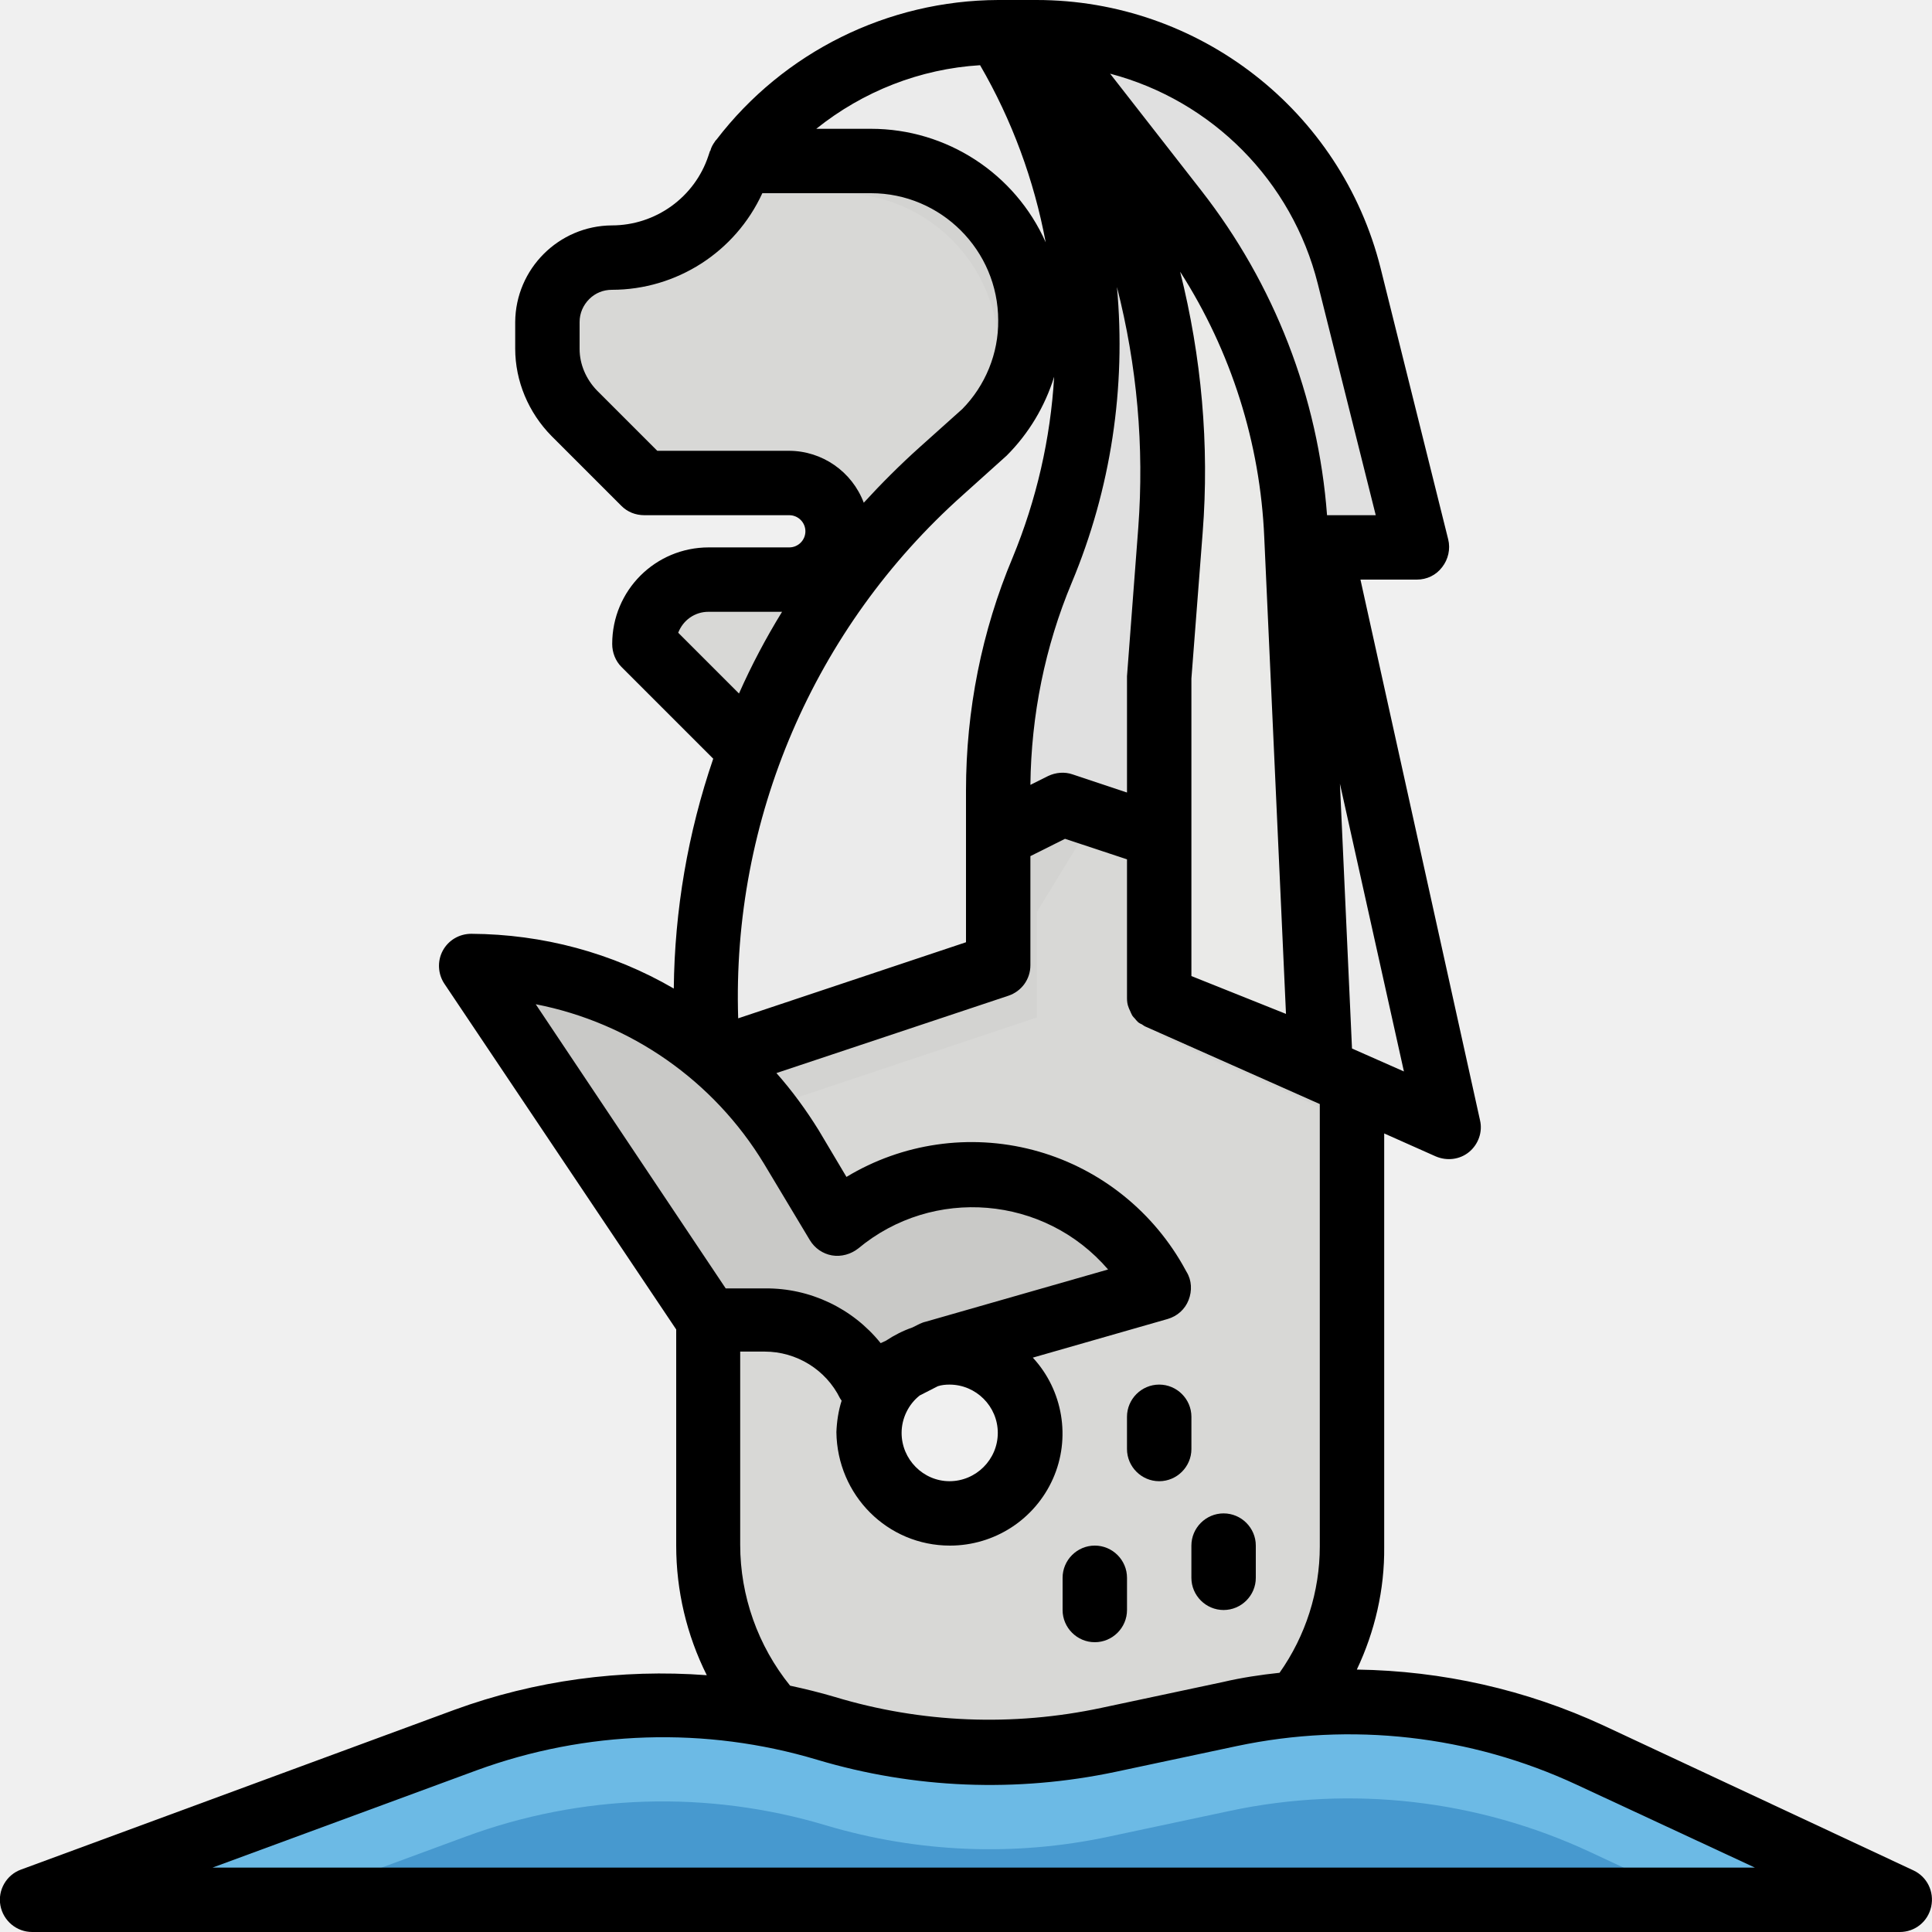
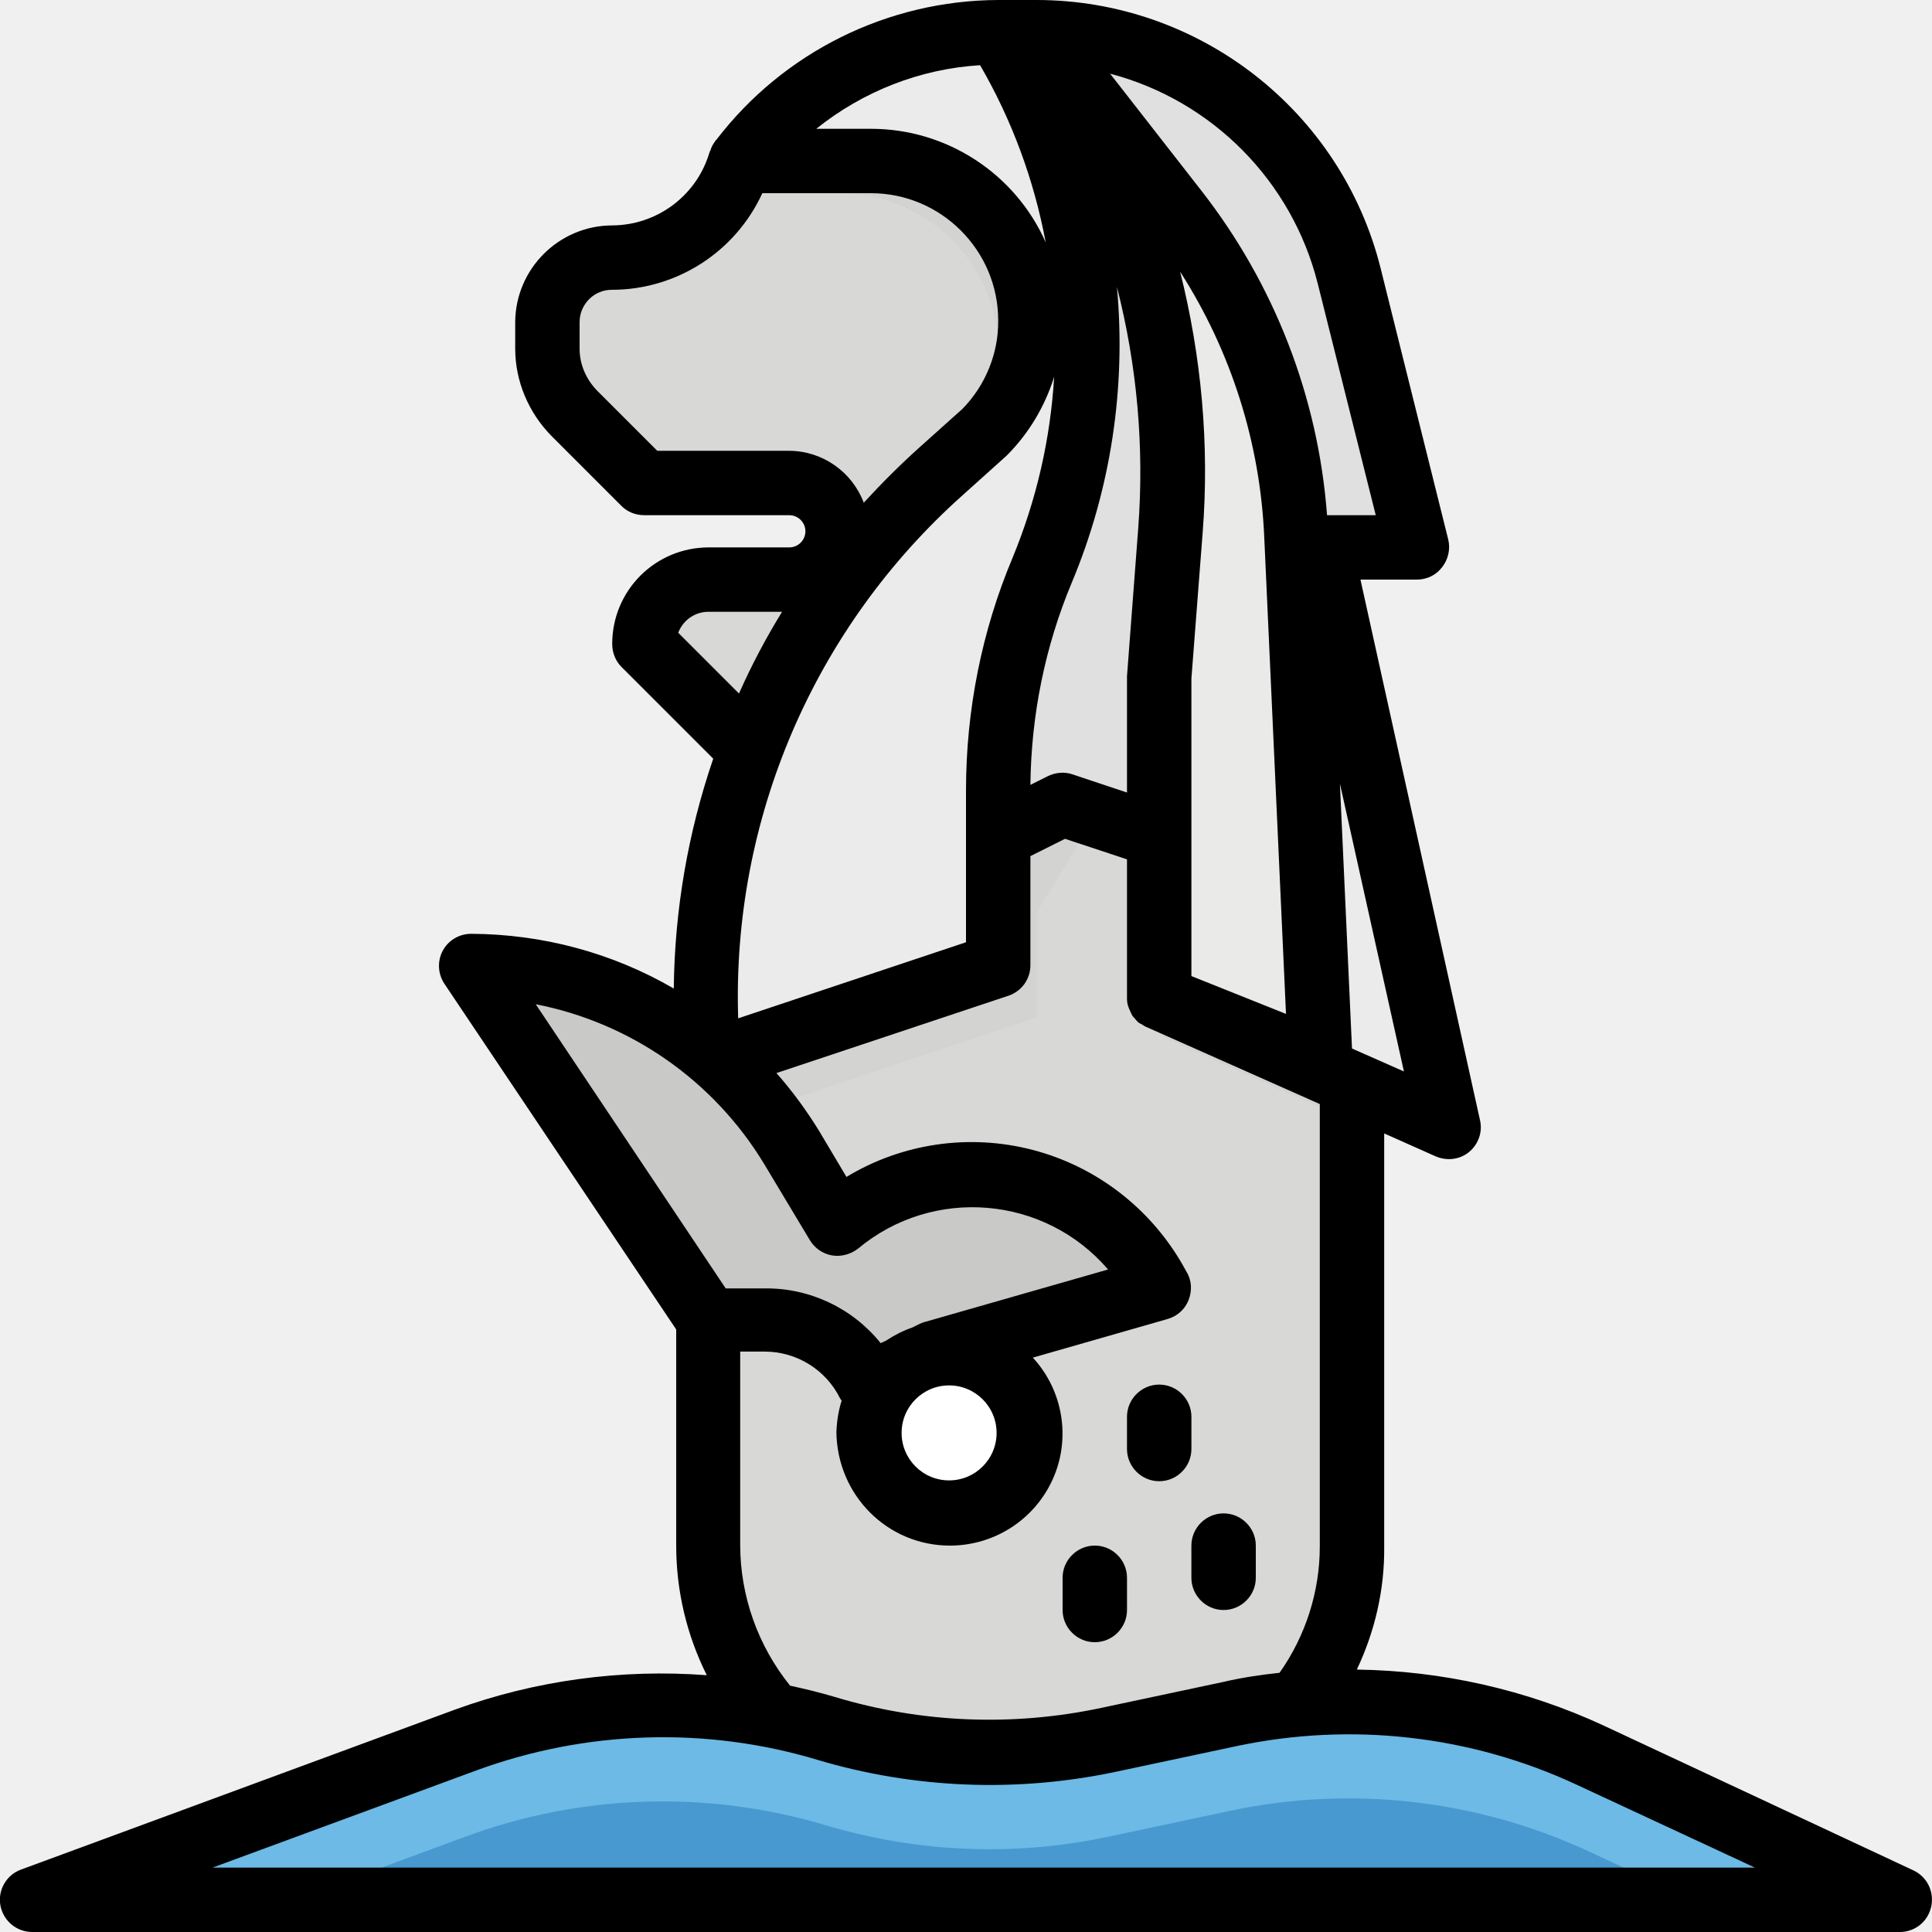
<svg xmlns="http://www.w3.org/2000/svg" version="1.1" id="Layer_1" x="0px" y="0px" viewBox="0 0 480 480" style="enable-background:new 0 0 480 480;" xml:space="preserve">
  <style type="text/css">
	.st0{fill:#D8D8D6;}
	.st1{fill:#D3D3D1;}
	.st2{fill:#EBEBEB;}
	.st3{display:none;fill:#C9C9C7;}
	.st4{fill:#C9C9C7;}
	.st5{fill:#6CBAE5;}
	.st6{fill:#4799CF;}
	.st7{fill:#E0E0E0;}
	.st8{fill:#EAEAE8;}
+ 	.st9{fill:#FFFFFF;stroke:#000000;stroke-miterlimit:10;}
</style>
  <g>
-     <path class="st0" d="M320,40H184l-0.4,1.2C179.1,54.8,166.3,64,152,64c-8.8,0-16,7.2-16,16v6.6c0,6,2.4,11.8,6.6,16L160,120h36   c6.6,0,12,5.4,12,12s-5.4,12-12,12h-20c-8.8,0-16,7.2-16,16l24,24l-8,80v120c0,35.3,28.7,64,64,64h32.5c35.1,0,63.5-28.4,63.5-63.5   V80L320,40z M236,376c-11,0-20-9-20-20s9-20,20-20c11,0,20,9,20,20S247,376,236,376z" />
-     <path class="st0" d="M320,40H184l-0.4,1.2C179.1,54.8,166.3,64,152,64c-8.8,0-16,7.2-16,16v6.6c0,6,2.4,11.8,6.6,16L160,120h36   c6.6,0,12,5.4,12,12s-5.4,12-12,12h-20c-8.8,0-16,7.2-16,16l24,24l-8,80v120c0,35.3,28.7,64,64,64h32.5c35.1,0,63.5-28.4,63.5-63.5   V80L320,40z M236,376c-11,0-20-9-20-20s9-20,20-20c11,0,20,9,20,20S247,376,236,376z" />
-     <path class="st1" d="M336,278.7V188l-8-36h8V88l-0.8-3.4c-4.5-17.8-15-33.6-29.7-44.6l-113.2-8c-12.4,10.2-5.1,6.5-11.8,16h28   c21.9,0,39.6,17.7,39.6,39.6c0,10.5,3.8,28.6-3.6,36l-10.6,9.5c-26.8,24-45.6,55.7-53.8,90.8l-4,40.1v16l81.5-27.2v-26.2l10.5-17.2   l20,6.6v41.3L336,278.7z" />
-     <path class="st2" d="M184,40h32.4c21.9,0,39.6,17.7,39.6,39.6c0,10.5-4.2,20.6-11.6,28l-10.6,9.5C192.4,154.1,171,208.6,176,264   l72-24v-32l16-8l24,8v40l72,32l-32-144h24l-16.8-67.4C326.3,33,294.3,8,257.5,8H248C222.8,8,199.1,19.9,184,40z" />
    <g>
-       <path class="st3" d="M208,80c-1,0-2.1-0.2-3-0.6c-1-0.4-1.9-1-2.6-1.7c-1.5-1.5-2.3-3.6-2.3-5.7c0-0.5,0.1-1,0.2-1.5    c0.1-0.5,0.2-1,0.5-1.5c0.2-0.5,0.4-1,0.7-1.4c0.3-0.4,0.6-0.8,1-1.2c2.3-2.2,5.7-2.9,8.7-1.7c1,0.4,1.9,1,2.6,1.7    c0.3,0.4,0.7,0.8,1,1.2c0.3,0.4,0.5,0.9,0.7,1.4c0.2,0.5,0.4,1,0.5,1.5c0.1,0.5,0.1,1,0.2,1.5c0,2.1-0.8,4.2-2.3,5.7    c-0.8,0.7-1.7,1.3-2.6,1.7C210.1,79.8,209,80,208,80z" />
-       <path class="st4" d="M232,336l56-16l-1-1.8c-7.7-13.4-20.9-22.8-36.2-25.6c-15.2-2.8-30.9,1.4-42.8,11.3l-11.4-19    c-16.8-27.9-47-45-79.6-45l58.9,88h14.1c11,0,21,6.2,25.9,16L232,336z" />
-       <path class="st4" d="M288,368c-4.4,0-8-3.6-8-8v-8c0-4.4,3.6-8,8-8s8,3.6,8,8v8C296,364.4,292.4,368,288,368z" />
-       <path class="st4" d="M304,400c-4.4,0-8-3.6-8-8v-8c0-4.4,3.6-8,8-8s8,3.6,8,8v8C312,396.4,308.4,400,304,400z" />
-       <path class="st4" d="M272,408c-4.4,0-8-3.6-8-8v-8c0-4.4,3.6-8,8-8s8,3.6,8,8v8C280,404.4,276.4,408,272,408z" />
+       <path class="st0" d="M320,40H184l-0.4,1.2C179.1,54.8,166.3,64,152,64c-8.8,0-16,7.2-16,16v6.6c0,6,2.4,11.8,6.6,16L160,120h36    c6.6,0,12,5.4,12,12c0,6.6-5.4,12-12,12h-20c-8.8,0-16,7.2-16,16l24,24l-8,80v120c0,35.3,28.7,64,64,64h32.5    c35.1,0,63.5-28.4,63.5-63.5V80L320,40z M236,376c-11,0-20-9-20-20s9-20,20-20s20,9,20,20S247,376,236,376z" />
+       <path class="st0" d="M320,40H184l-0.4,1.2C179.1,54.8,166.3,64,152,64c-8.8,0-16,7.2-16,16v6.6c0,6,2.4,11.8,6.6,16L160,120h36    c6.6,0,12,5.4,12,12c0,6.6-5.4,12-12,12h-20c-8.8,0-16,7.2-16,16l24,24l-8,80v120c0,35.3,28.7,64,64,64h32.5    c35.1,0,63.5-28.4,63.5-63.5V80L320,40z M236,376c-11,0-20-9-20-20s9-20,20-20s20,9,20,20S247,376,236,376z" />
+       <path class="st1" d="M336,278.7V188l-8-36h8V88l-0.8-3.4c-4.5-17.8-15-33.6-29.7-44.6l-113.2-8c-12.4,10.2-5.1,6.5-11.8,16h28    c21.9,0,39.6,17.7,39.6,39.6c0,10.5,3.8,28.6-3.6,36l-10.6,9.5c-26.8,24-45.6,55.7-53.8,90.8l-4,40.1v16l81.5-27.2v-26.2    l10.5-17.2l20,6.6v41.3L336,278.7z" />
+       <path class="st2" d="M184,40h32.4c21.9,0,39.6,17.7,39.6,39.6c0,10.5-4.2,20.6-11.6,28l-10.6,9.5c-41.4,37-62.8,91.5-57.8,146.9    l72-24v-32l16-8l24,8v40l72,32l-32-144h24l-16.8-67.4C326.3,33,294.3,8,257.5,8H248C222.8,8,199.1,19.9,184,40z" />
+       <g>
+         <path class="st3" d="M208,80c-1,0-2.1-0.2-3-0.6c-1-0.4-1.9-1-2.6-1.7c-1.5-1.5-2.3-3.6-2.3-5.7c0-0.5,0.1-1,0.2-1.5     c0.1-0.5,0.2-1,0.5-1.5c0.2-0.5,0.4-1,0.7-1.4s0.6-0.8,1-1.2c2.3-2.2,5.7-2.9,8.7-1.7c1,0.4,1.9,1,2.6,1.7c0.3,0.4,0.7,0.8,1,1.2     c0.3,0.4,0.5,0.9,0.7,1.4s0.4,1,0.5,1.5s0.1,1,0.2,1.5c0,2.1-0.8,4.2-2.3,5.7c-0.8,0.7-1.7,1.3-2.6,1.7C210.1,79.8,209,80,208,80     z" />
+         <path class="st4" d="M232,336l56-16l-1-1.8c-7.7-13.4-20.9-22.8-36.2-25.6c-15.2-2.8-30.9,1.4-42.8,11.3l-11.4-19     c-16.8-27.9-47-45-79.6-45l58.9,88H190c11,0,21,6.2,25.9,16L232,336z" />
+         <path class="st4" d="M288,368c-4.4,0-8-3.6-8-8v-8c0-4.4,3.6-8,8-8s8,3.6,8,8v8C296,364.4,292.4,368,288,368z" />
+         <path class="st4" d="M304,400c-4.4,0-8-3.6-8-8v-8c0-4.4,3.6-8,8-8s8,3.6,8,8v8C312,396.4,308.4,400,304,400z" />
+         <path class="st4" d="M272,408c-4.4,0-8-3.6-8-8v-8c0-4.4,3.6-8,8-8s8,3.6,8,8v8C280,404.4,276.4,408,272,408z" />
+       </g>
+       <path class="st5" d="M472,472l-77-35.9c-27.9-13-59.3-16.6-89.4-10.1l-30.1,6.4c-23.3,5-47.5,4-70.3-2.8    c-29.4-8.8-60.8-7.8-89.5,2.8L8,472H472z" />
+       <path class="st6" d="M305.6,449.9l-30.1,6.4c-23.3,5-47.5,4-70.3-2.8c-29.4-8.8-60.8-7.8-89.5,2.8L73.1,472h347.4L395,460.1    C367.1,447.1,335.7,443.5,305.6,449.9z" />
+       <path class="st7" d="M256,16l-8-8c25.1,40.1,29.2,90,11,133.7c-7.2,17.4-11,36-11,54.9V224l16-24l24,8V86.2    c0-14.4-4.5-28.5-12.9-40.2L256,16z" />
+       <path class="st8" d="M257.5,8c24.9,36.2,30.5,80,33.3,123.7L288,168v80l40,16l-5.9-130.8c-1.3-29.4-11.8-57.7-29.9-80.8L257.5,8z" />
+       <path class="st7" d="M257.5,8H248l6.8,5.1c36.9,27.6,62.2,67.8,71.2,113l2,9.9h24l-16.8-67.4C326.3,33,294.3,8,257.5,8z" />
+       <path d="M288,368c4.4,0,8-3.6,8-8v-8c0-4.4-3.6-8-8-8s-8,3.6-8,8v8C280,364.4,283.6,368,288,368z" />
+       <path d="M296,392c0,4.4,3.6,8,8,8s8-3.6,8-8v-8c0-4.4-3.6-8-8-8s-8,3.6-8,8V392z" />
+       <path d="M272,408c4.4,0,8-3.6,8-8v-8c0-4.4-3.6-8-8-8s-8,3.6-8,8v8C264,404.4,267.6,408,272,408z" />
+       <path d="M8,480h464c3.8,0,7-2.6,7.8-6.3s-1-7.4-4.4-9l-77-36c-19.2-8.9-40.1-13.6-61.3-13.9c4.5-9.5,6.9-19.9,6.8-30.4V281.6    l12.8,5.7c2.8,1.2,6,0.8,8.3-1.1s3.4-5,2.7-7.9L338,144h14c2.5,0,4.8-1.1,6.3-3.1c1.5-1.9,2.1-4.5,1.5-6.9L343,66.6    C333.2,27.5,297.9,0,257.5,0H248c-27.4,0.1-53.3,12.9-70,34.7l-0.1,0.1c-0.1,0.1-0.2,0.2-0.3,0.4c-0.5,0.7-0.9,1.4-1.1,2.2    c0,0,0,0.1-0.1,0.1l-0.4,1.2C172.6,49,162.9,56,152,56c-13.2,0.1-23.9,10.8-24,24v6.6c0,8.1,3.3,15.9,9,21.7l17.4,17.4    c1.5,1.5,3.5,2.3,5.7,2.3h36c2.2,0,4,1.8,4,4s-1.8,4-4,4h-20c-13.3,0-24,10.7-24,24c0,2.1,0.8,4.2,2.3,5.7l22.8,22.8    c-6.3,18.4-9.6,37.7-9.8,57.1c-15.3-8.9-32.6-13.5-50.3-13.6c-3,0-5.7,1.6-7.1,4.2c-1.4,2.6-1.2,5.8,0.4,8.2l57.6,85.9V384    c0,11.2,2.6,22.2,7.6,32.2c-21.3-1.6-42.7,1.3-62.7,8.6L5.2,464.5c-3.6,1.3-5.8,5.1-5.1,8.9C0.8,477.2,4.1,480,8,480z     M348.8,266.2l-12.9-5.7l-3-65.8L348.8,266.2z M327.4,70.5l14.4,57.5h-12.1c-2.2-29.4-13.1-57.4-31.2-80.6l-22.7-29.1    C301.2,25,321,45,327.4,70.5z M236,384c11.1,0,21.1-6.5,25.6-16.6s2.5-22-5-30.1l33.5-9.6c2.4-0.7,4.3-2.4,5.2-4.7    c0.9-2.3,0.8-4.9-0.5-7l-1-1.8c-8.1-14.1-21.5-24.4-37.2-28.5s-32.4-1.7-46.3,6.7l-6.9-11.6c-3.1-5-6.6-9.8-10.5-14.2l57.6-19.2    c3.3-1.1,5.5-4.1,5.5-7.6v-27.1l8.6-4.3l15.4,5.1V248c0,0.8,0.1,1.6,0.4,2.3c0.1,0.3,0.2,0.5,0.3,0.7c0.2,0.5,0.4,0.9,0.6,1.3    c0.2,0.3,0.4,0.5,0.6,0.7c0.3,0.4,0.6,0.7,0.9,1c0.3,0.2,0.6,0.4,0.9,0.5c0.3,0.2,0.7,0.5,1,0.6l43.2,19.2v109.9    c0,11.2-3.5,22.2-10,31.4c-4.7,0.5-9.4,1.2-14.1,2.3l-30.1,6.4c-22,4.7-44.8,3.8-66.3-2.7c-3.7-1.1-7.4-2-11.1-2.8    c-8-9.9-12.4-22.3-12.4-35v-48h6.1c7.9,0,15.2,4.5,18.7,11.6c0.1,0.2,0.3,0.4,0.4,0.6c-0.8,2.5-1.2,5.2-1.3,7.8    C208,371.5,220.5,384,236,384z M224,356c0-3.6,1.7-7.1,4.5-9.3l4.5-2.3c0.9-0.3,1.9-0.4,2.9-0.4c6.6,0,12,5.4,12,12s-5.4,12-12,12    C229.4,368,224,362.6,224,356z M296,207.9v-39.3l2.8-36.3c1.7-21.8-0.3-43.7-5.6-64.8c12.7,19.8,19.9,42.6,20.9,66l5.4,118.4    l-23.5-9.4L296,207.9L296,207.9z M277.5,71.3c5,19.5,6.8,39.7,5.3,59.8L280,168v28.9l-13.5-4.5c-2-0.7-4.2-0.5-6.1,0.4L256,195    c0.2-17.3,3.6-34.3,10.3-50.3C276,121.5,279.8,96.3,277.5,71.3z M243.5,16.2c7.9,13.6,13.4,28.5,16.3,44    C252.2,43.1,235.2,32,216.4,32h-13.6C214.4,22.7,228.6,17.1,243.5,16.2z M196,112h-32.7l-15-15c-2.7-2.8-4.3-6.5-4.3-10.3V80    c0-2.2,0.9-4.2,2.4-5.7s3.5-2.3,5.6-2.3c16.1,0,30.7-9.4,37.4-24h27c17.4,0,31.6,14.2,31.6,31.6c0.1,8.2-3.2,16.2-8.9,22    l-10.6,9.5c-4.9,4.4-9.5,9-13.9,13.8C211.7,117.2,204.3,112,196,112z M239.2,123l10.9-9.8c5.5-5.5,9.5-12.2,11.8-19.6    c-0.9,15.4-4.4,30.6-10.3,44.9c-7.7,18.3-11.6,38-11.6,57.9v37.7L183.4,253C181.8,203.6,202.2,156,239.2,123z M168.5,157.2    c1.2-3.1,4.1-5.2,7.5-5.2h18.3c-4,6.5-7.6,13.3-10.7,20.3L168.5,157.2z M133.1,249.5c23.6,4.6,44.2,19,56.7,39.6l11.4,19    c1.2,2,3.2,3.4,5.5,3.8s4.7-0.3,6.5-1.7c18.6-15.5,46.3-13.2,62.1,5.2l-45.4,13c-0.5,0.1-0.9,0.3-1.4,0.5l-1.8,0.9    c-2.3,0.8-4.5,1.9-6.6,3.3l-1.3,0.6c-7-8.7-17.6-13.7-28.7-13.6h-9.8L133.1,249.5z M118.5,439.8c27.1-9.9,56.8-10.9,84.5-2.6    c24.1,7.2,49.6,8.2,74.2,3l30.1-6.4c28.4-6,58-2.7,84.4,9.6L436,464H52.8L118.5,439.8z" />
    </g>
-     <path class="st5" d="M472,472l-77-35.9c-27.9-13-59.3-16.6-89.4-10.1l-30.1,6.4c-23.3,5-47.5,4-70.3-2.8   c-29.4-8.8-60.8-7.8-89.5,2.8L8,472H472z" />
-     <path class="st6" d="M305.6,449.9l-30.1,6.4c-23.3,5-47.5,4-70.3-2.8c-29.4-8.8-60.8-7.8-89.5,2.8L73.1,472h347.4L395,460.1   C367.1,447.1,335.7,443.5,305.6,449.9z" />
-     <path class="st7" d="M256,16l-8-8c25.1,40.1,29.2,90,11,133.7c-7.2,17.4-11,36-11,54.9V224l16-24l24,8V86.2   c0-14.4-4.5-28.5-12.9-40.2L256,16z" />
-     <path class="st8" d="M257.5,8c24.9,36.2,30.5,80,33.3,123.7L288,168v80l40,16l-5.9-130.8c-1.3-29.4-11.8-57.7-29.9-80.8L257.5,8z" />
-     <path class="st7" d="M257.5,8H248l6.8,5.1C291.7,40.7,317,80.9,326,126.1l2,9.9h24l-16.8-67.4C326.3,33,294.3,8,257.5,8z" />
-     <path d="M288,368c4.4,0,8-3.6,8-8v-8c0-4.4-3.6-8-8-8s-8,3.6-8,8v8C280,364.4,283.6,368,288,368z" />
-     <path d="M296,392c0,4.4,3.6,8,8,8s8-3.6,8-8v-8c0-4.4-3.6-8-8-8s-8,3.6-8,8V392z" />
-     <path d="M272,408c4.4,0,8-3.6,8-8v-8c0-4.4-3.6-8-8-8s-8,3.6-8,8v8C264,404.4,267.6,408,272,408z" />
-     <path d="M8,480h464c3.8,0,7-2.6,7.8-6.3s-1-7.4-4.4-9l-77-36c-19.2-8.9-40.1-13.6-61.3-13.9c4.5-9.5,6.9-19.9,6.8-30.4V281.6   l12.8,5.7c2.8,1.2,6,0.8,8.3-1.1s3.4-5,2.7-7.9L338,144h14c2.5,0,4.8-1.1,6.3-3.1c1.5-1.9,2.1-4.5,1.5-6.9l-16.8-67.4   C333.2,27.5,297.9,0,257.5,0H248c-27.4,0.1-53.3,12.9-70,34.7l-0.1,0.1c-0.1,0.1-0.2,0.2-0.3,0.4c-0.5,0.7-0.9,1.4-1.1,2.2   c0,0,0,0.1-0.1,0.1l-0.4,1.2C172.6,49,162.9,56,152,56c-13.2,0.1-23.9,10.8-24,24v6.6c0,8.1,3.3,15.9,9,21.7l17.4,17.4   c1.5,1.5,3.5,2.3,5.7,2.3h36c2.2,0,4,1.8,4,4s-1.8,4-4,4h-20c-13.3,0-24,10.7-24,24c0,2.1,0.8,4.2,2.3,5.7l22.8,22.8   c-6.3,18.4-9.6,37.7-9.8,57.1c-15.3-8.9-32.6-13.5-50.3-13.6c-3,0-5.7,1.6-7.1,4.2c-1.4,2.6-1.2,5.8,0.4,8.2l57.6,85.9V384   c0,11.2,2.6,22.2,7.6,32.2c-21.3-1.6-42.7,1.3-62.7,8.6L5.2,464.5c-3.6,1.3-5.8,5.1-5.1,8.9C0.8,477.2,4.1,480,8,480z M348.8,266.2   l-12.9-5.7l-3-65.8L348.8,266.2z M327.4,70.5l14.4,57.5h-12.1c-2.2-29.4-13.1-57.4-31.2-80.6l-22.7-29.1   C301.2,25,321,45,327.4,70.5z M236,384c11.1,0,21.1-6.5,25.6-16.6c4.5-10.1,2.5-22-5-30.1l33.5-9.6c2.4-0.7,4.3-2.4,5.2-4.7   c0.9-2.3,0.8-4.9-0.5-7l-1-1.8c-8.1-14.1-21.5-24.4-37.2-28.5c-15.7-4.1-32.4-1.7-46.3,6.7l-6.9-11.6c-3.1-5-6.6-9.8-10.5-14.2   l57.6-19.2c3.3-1.1,5.5-4.1,5.5-7.6v-27.1l8.6-4.3l15.4,5.1V248c0,0.8,0.1,1.6,0.4,2.3c0.1,0.3,0.2,0.5,0.3,0.7   c0.2,0.5,0.4,0.9,0.6,1.3c0.2,0.3,0.4,0.5,0.6,0.7c0.3,0.4,0.6,0.7,0.9,1c0.3,0.2,0.6,0.4,0.9,0.5c0.3,0.2,0.7,0.5,1,0.6l43.2,19.2   v109.9c0,11.2-3.5,22.2-10,31.4c-4.7,0.5-9.4,1.2-14.1,2.3l-30.1,6.4c-22,4.7-44.8,3.8-66.3-2.7c-3.7-1.1-7.4-2-11.1-2.8   c-8-9.9-12.4-22.3-12.4-35v-48h6.1c7.9,0,15.2,4.5,18.7,11.6c0.1,0.2,0.3,0.4,0.4,0.6c-0.8,2.5-1.2,5.2-1.3,7.8   C208,371.5,220.5,384,236,384z M224,356c0-3.6,1.7-7.1,4.5-9.3l4.5-2.3c0.9-0.3,1.9-0.4,2.9-0.4c6.6,0,12,5.4,12,12s-5.4,12-12,12   C229.4,368,224,362.6,224,356z M296,207.9v-39.3l2.8-36.3c1.7-21.8-0.3-43.7-5.6-64.8c12.7,19.8,19.9,42.6,20.9,66l5.4,118.4   l-23.5-9.4V207.9z M277.5,71.3c5,19.5,6.8,39.7,5.3,59.8L280,168v28.9l-13.5-4.5c-2-0.7-4.2-0.5-6.1,0.4l-4.4,2.2   c0.2-17.3,3.6-34.3,10.3-50.3C276,121.5,279.8,96.3,277.5,71.3z M243.5,16.2c7.9,13.6,13.4,28.5,16.3,44   C252.2,43.1,235.2,32,216.4,32h-13.6C214.4,22.7,228.6,17.1,243.5,16.2z M196,112h-32.7l-15-15c-2.7-2.8-4.3-6.5-4.3-10.3V80   c0-2.2,0.9-4.2,2.4-5.7c1.5-1.5,3.5-2.3,5.6-2.3c16.1,0,30.7-9.4,37.4-24h27c17.4,0,31.6,14.2,31.6,31.6c0.1,8.2-3.2,16.2-8.9,22   l-10.6,9.5c-4.9,4.4-9.5,9-13.9,13.8C211.7,117.2,204.3,112,196,112z M239.2,123l10.9-9.8c5.5-5.5,9.5-12.2,11.8-19.6   c-0.9,15.4-4.4,30.6-10.3,44.9c-7.7,18.3-11.6,38-11.6,57.9v37.7l-56.6,18.9C181.8,203.6,202.2,156,239.2,123z M168.5,157.2   c1.2-3.1,4.1-5.2,7.5-5.2h18.3c-4,6.5-7.6,13.3-10.7,20.3L168.5,157.2z M133.1,249.5c23.6,4.6,44.2,19,56.7,39.6l11.4,19   c1.2,2,3.2,3.4,5.5,3.8c2.3,0.4,4.7-0.3,6.5-1.7c18.6-15.5,46.3-13.2,62.1,5.2l-45.4,13c-0.5,0.1-0.9,0.3-1.4,0.5l-1.8,0.9   c-2.3,0.8-4.5,1.9-6.6,3.3l-1.3,0.6c-7-8.7-17.6-13.7-28.7-13.6h-9.8L133.1,249.5z M118.5,439.8c27.1-9.9,56.8-10.9,84.5-2.6   c24.1,7.2,49.6,8.2,74.2,3l30.1-6.4c28.4-6,58-2.7,84.4,9.6l44.3,20.6H52.8L118.5,439.8z" />
+     <circle class="st9" cx="235.8" cy="356" r="12.3" />
  </g>
</svg>
